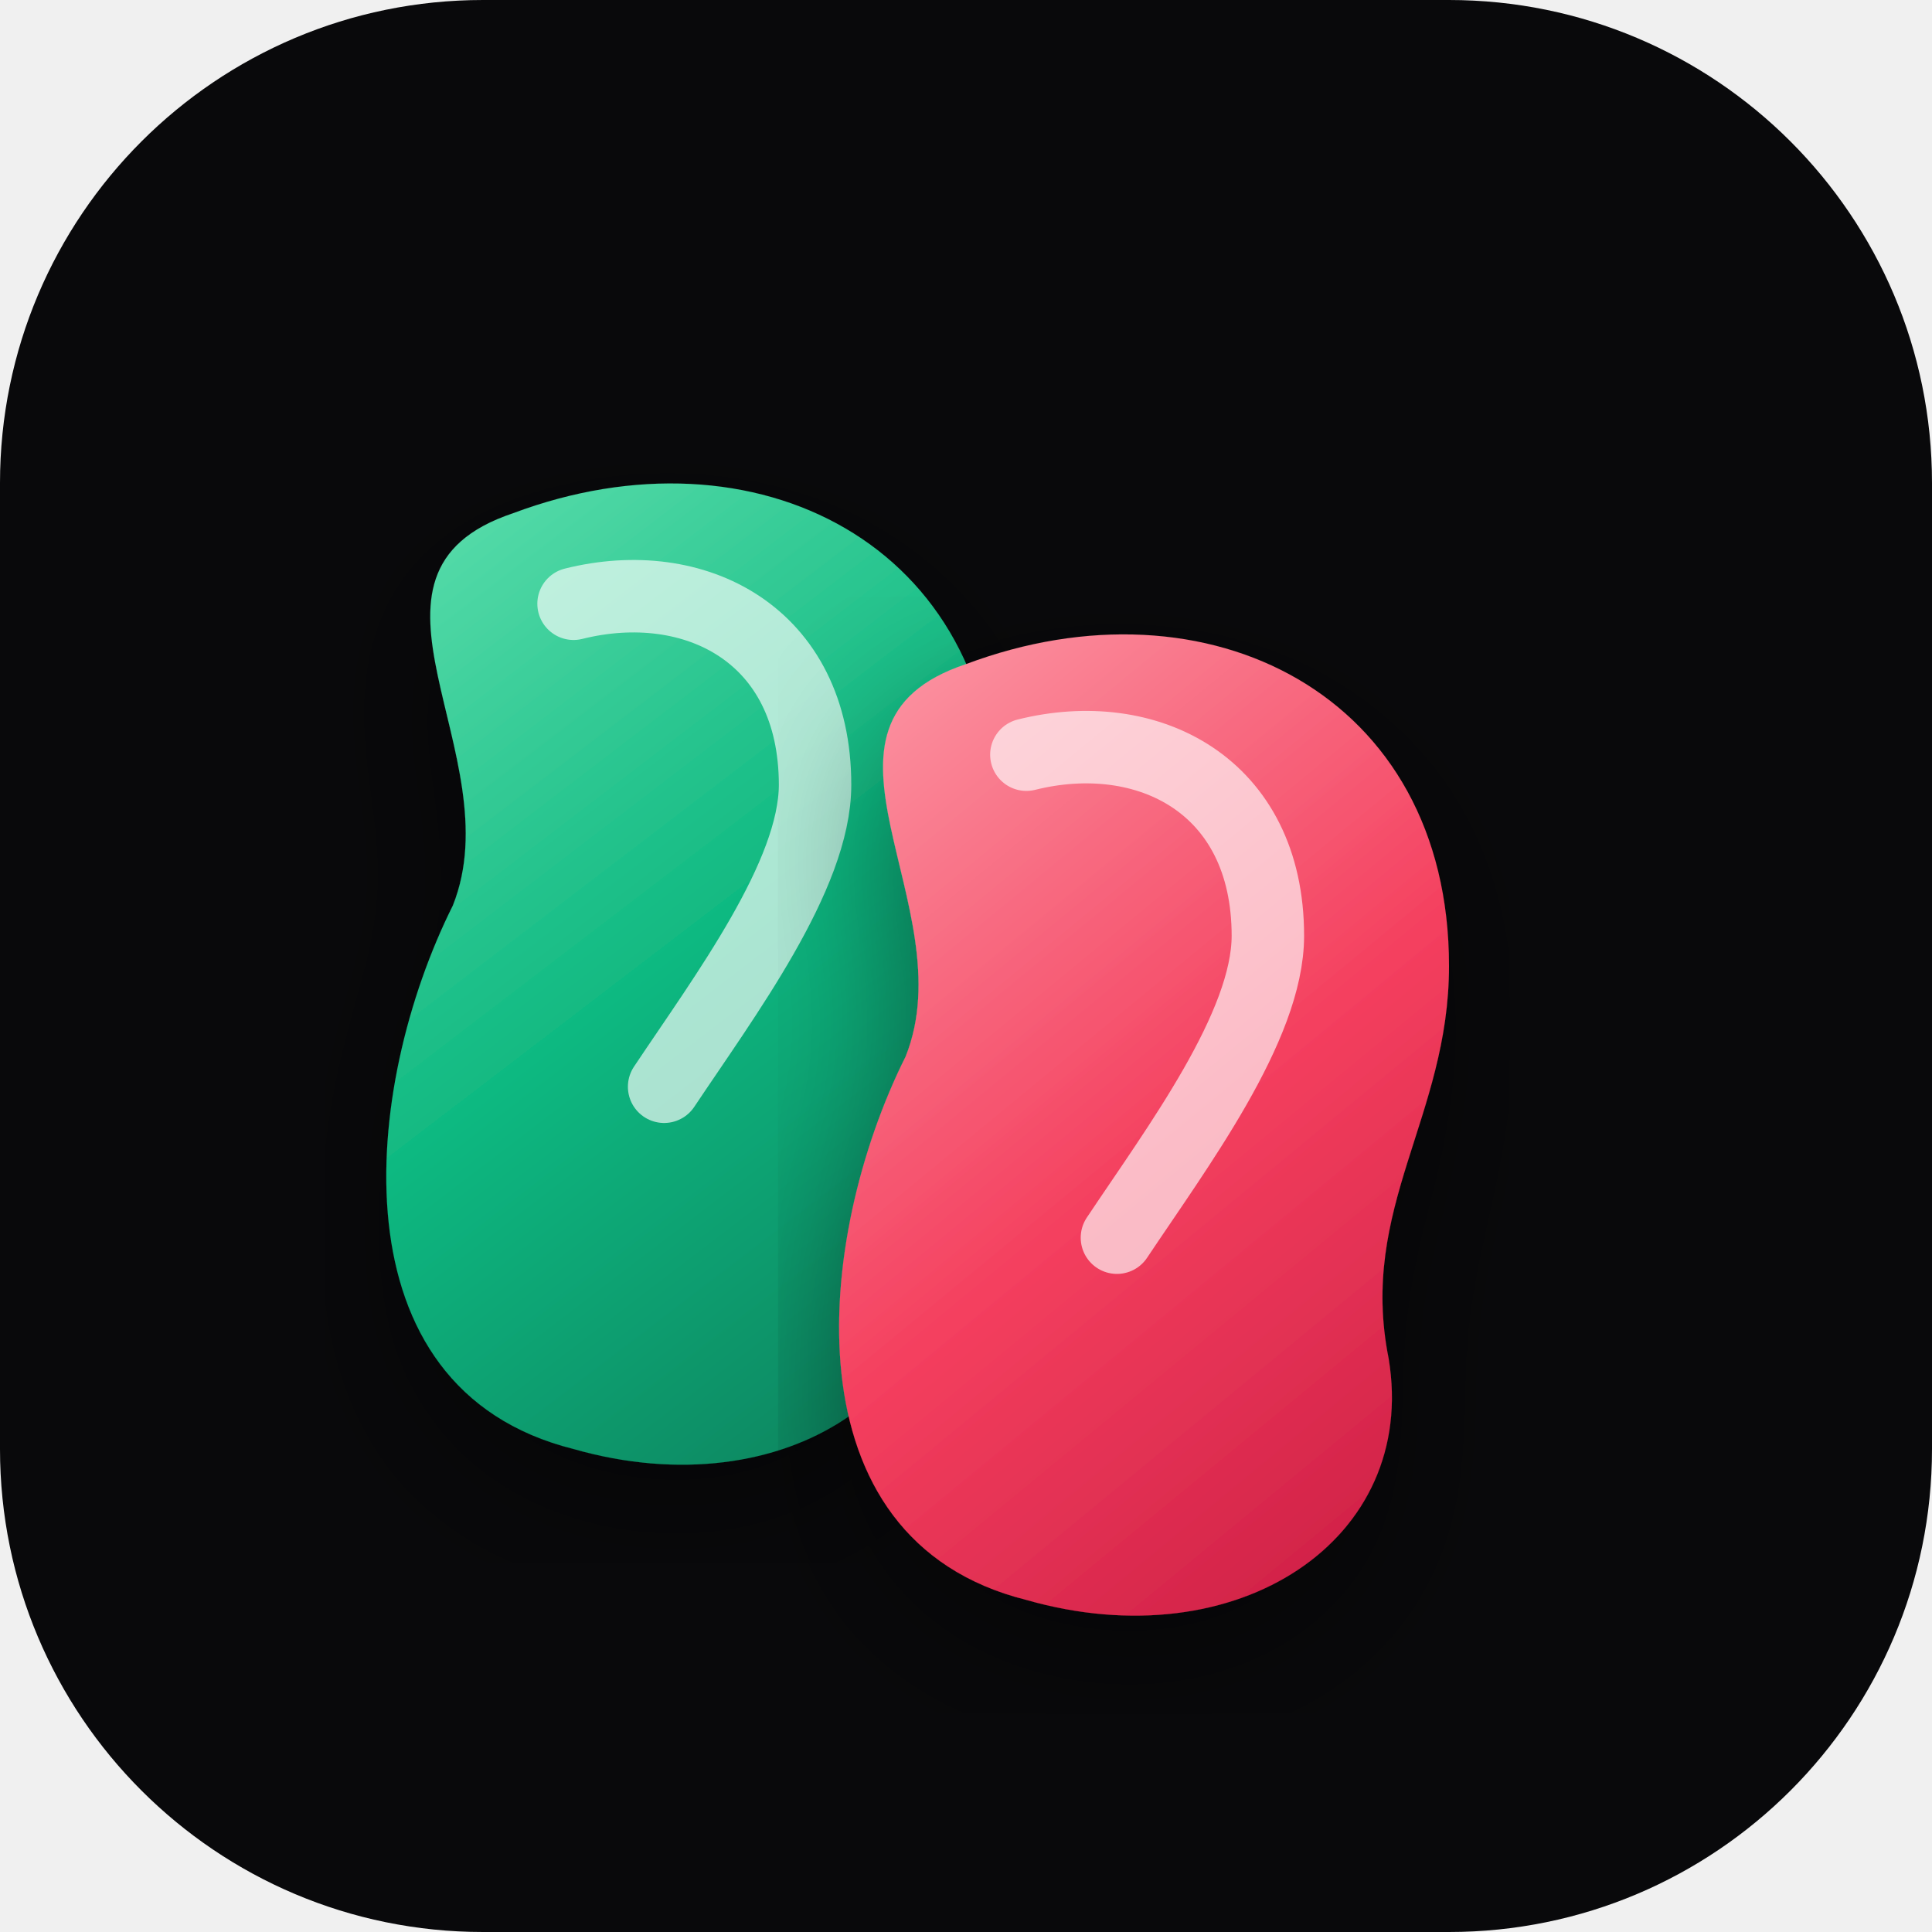
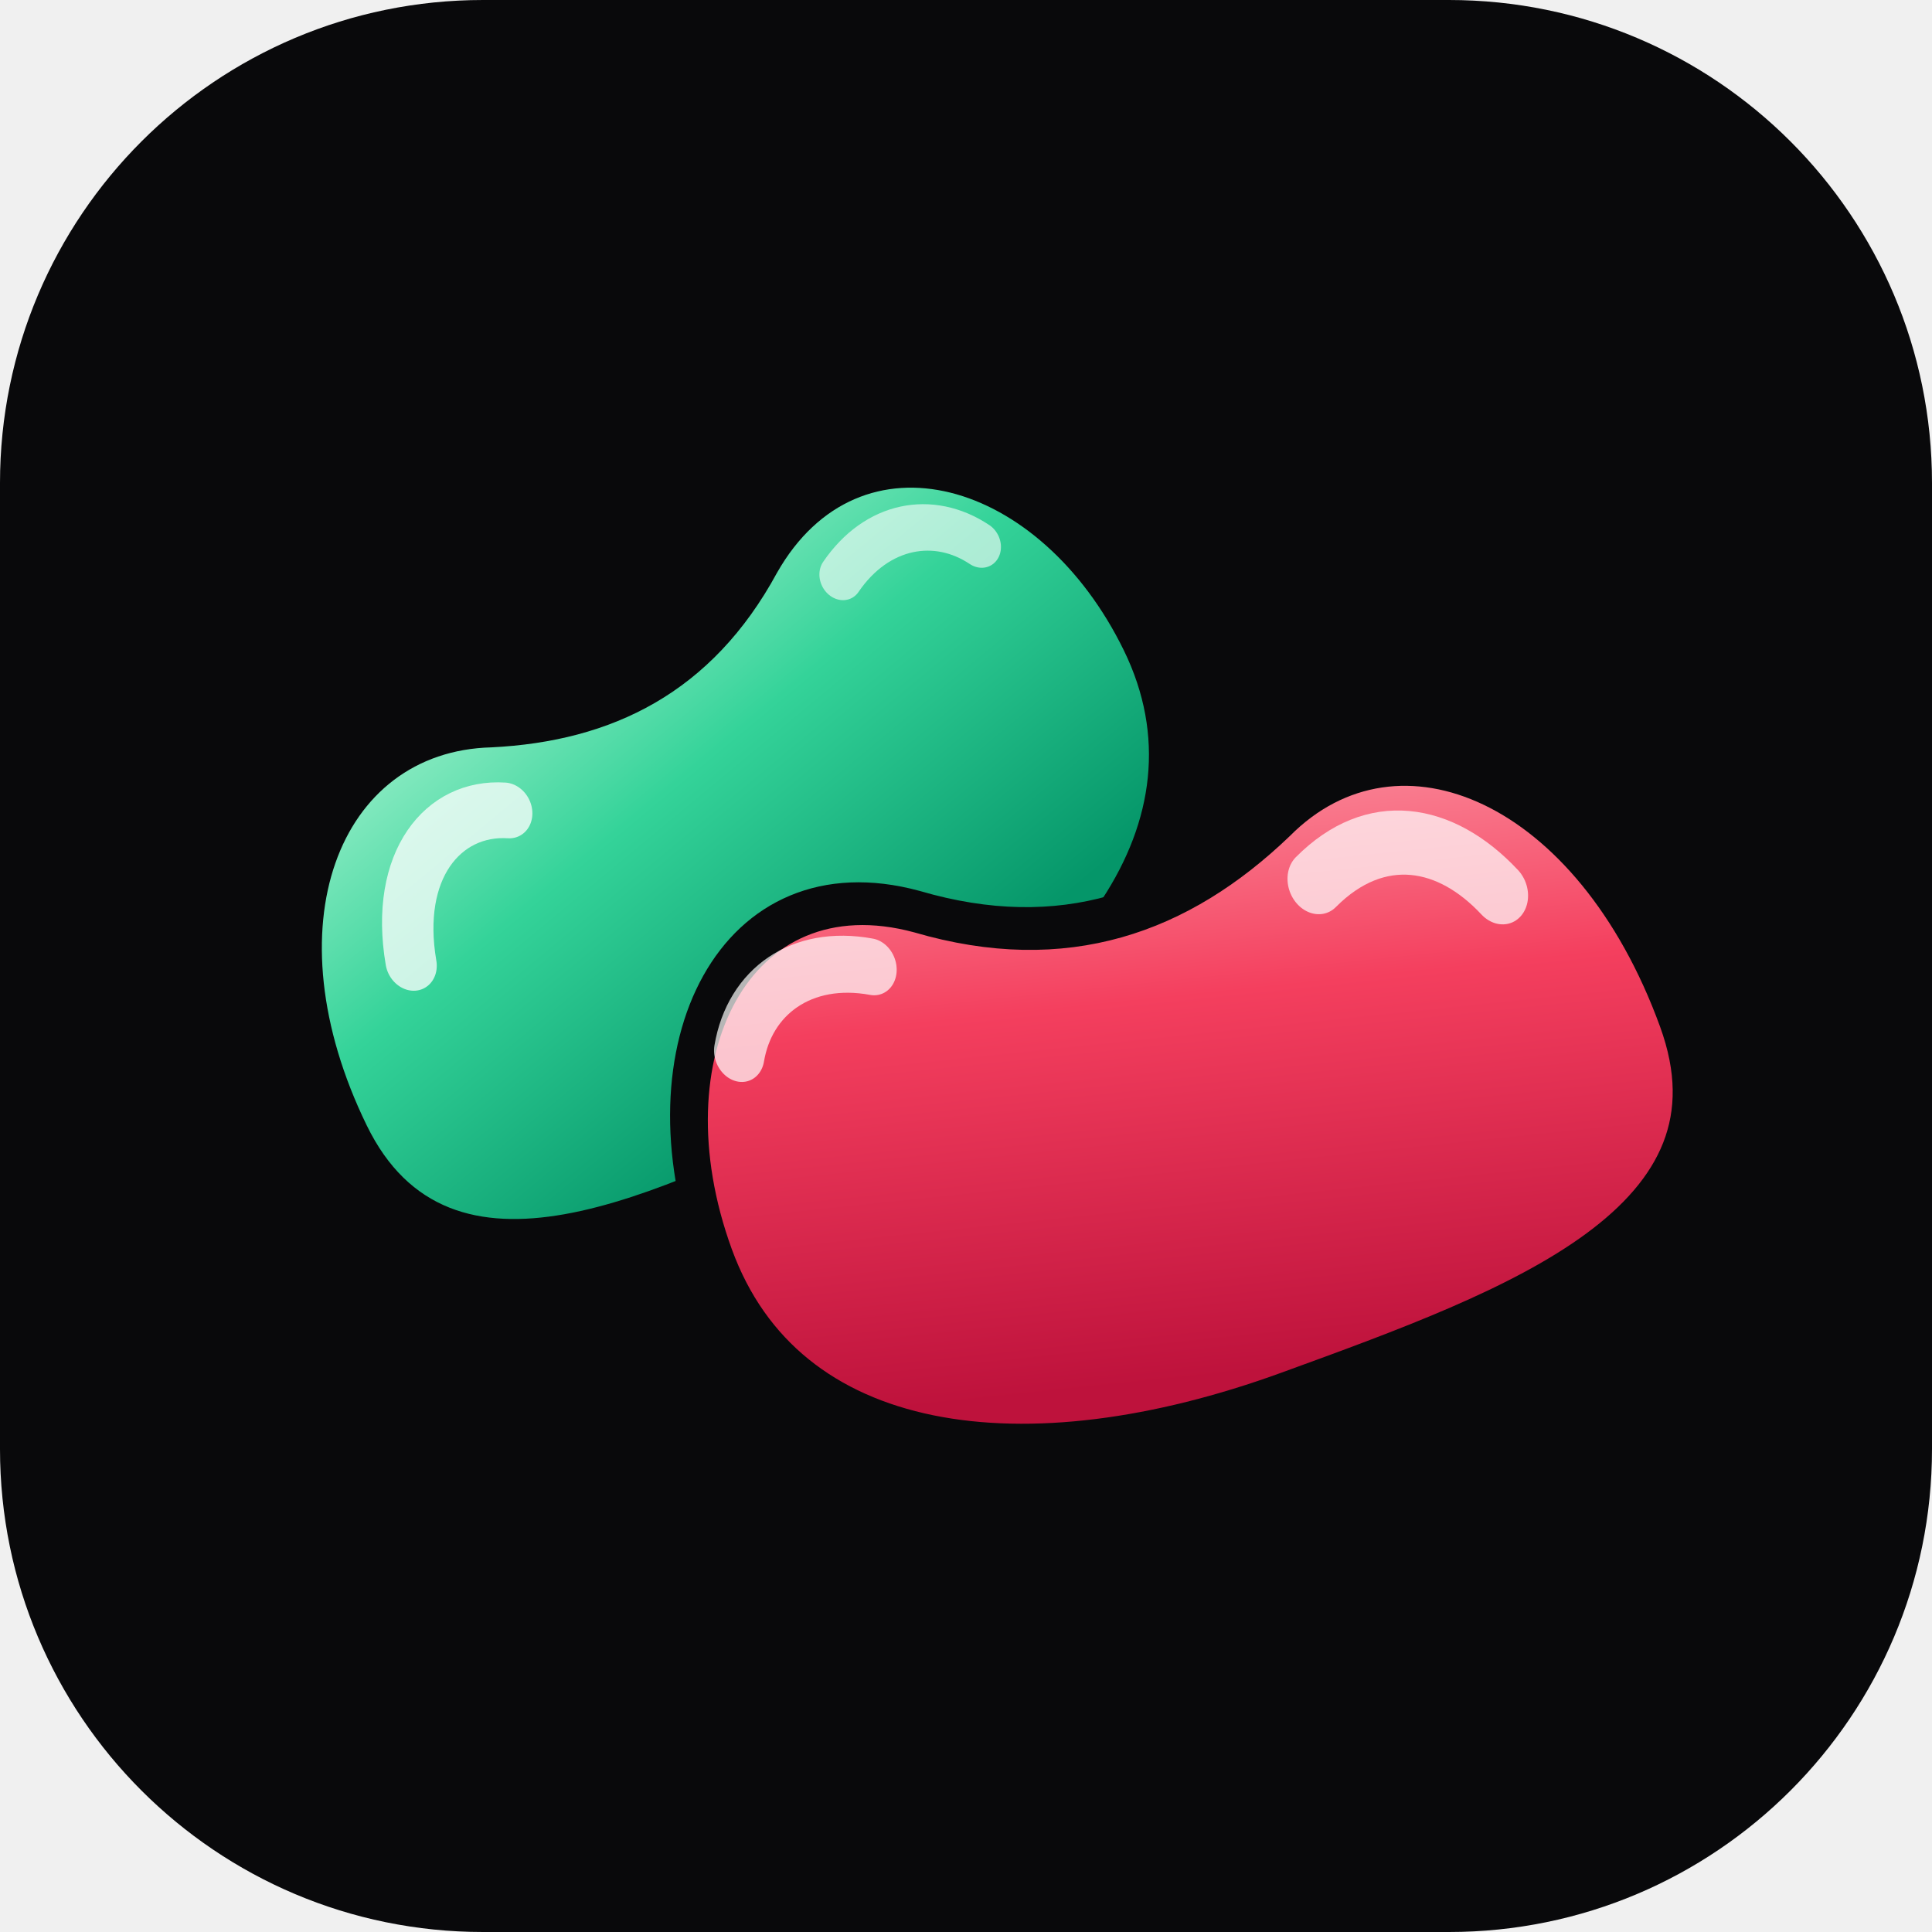
<svg xmlns="http://www.w3.org/2000/svg" viewBox="0 0 64 64" fill="none">
  <defs>
-     <linearGradient id="emeraldBean" x1="10" y1="14" x2="36" y2="48" gradientUnits="userSpaceOnUse">
-       <stop offset="0%" stop-color="#6ee7b7" />
-       <stop offset="50%" stop-color="#10b981" />
-       <stop offset="100%" stop-color="#047857" />
+     <linearGradient id="emeraldBean" x1="0" y1="0" x2="0.4" y2="1">
+       <stop offset="0%" stop-color="#a7f3d0" />
+       <stop offset="45%" stop-color="#34d399" />
+       <stop offset="100%" stop-color="#059669" />
    </linearGradient>
-     <linearGradient id="berryBean" x1="26" y1="20" x2="54" y2="54" gradientUnits="userSpaceOnUse">
+     <linearGradient id="berryBean" x1="0" y1="0" x2="0.4" y2="1">
      <stop offset="0%" stop-color="#fda4af" />
-       <stop offset="50%" stop-color="#f43f5e" />
+       <stop offset="45%" stop-color="#f43f5e" />
      <stop offset="100%" stop-color="#be123c" />
    </linearGradient>
-     <filter id="glow" x="-10%" y="-10%" width="120%" height="120%">
-       <feDropShadow dx="0" dy="2" stdDeviation="2.5" flood-color="#000000" flood-opacity="0.4" />
-     </filter>
  </defs>
  <rect width="64" height="64" rx="16" fill="#09090b" />
-   <g filter="url(#glow)">
-     <path d="M17 17 C25 14, 33 18, 33 27 C33 32, 30 35, 31 40 C32 46, 26 50, 19 48 C11 46, 12 36, 15 30 C17 25, 11 19, 17 17 Z" fill="url(#emeraldBean)" />
-     <path d="M19 20 C23 19, 27 21, 27 26 C27 29, 24 33, 22 36" stroke="#ffffff" stroke-width="2.4" stroke-linecap="round" opacity="0.65" />
+   <g transform="translate(24 28) rotate(-26) scale(0.92 1.05)">
+     <path d="M-16 3 C-16 -4 -11 -8 -6 -6 C-2 -4.5 2 -4.5 6 -7 C11 -10 16 -6 16 0 C16 6 9 9 0 9 C-8 9 -16 9 -16 3 Z" fill="url(#emeraldBean)" />
+     <path d="M-12 -1 C-11 -4 -8.5 -5 -6.5 -4" stroke="#fff" stroke-width="1.8" stroke-linecap="round" opacity="0.75" />
+     <path d="M8 -6 C10 -7 12 -6.5 13 -5" stroke="#fff" stroke-width="1.5" stroke-linecap="round" opacity="0.6" />
  </g>
-   <g filter="url(#glow)">
-     <path d="M32 22 C40 19, 48 23, 48 32 C48 37, 45 40, 46 45 C47 51, 41 55, 34 53 C26 51, 27 41, 30 35 C32 30, 26 24, 32 22 Z" fill="url(#berryBean)" />
-     <path d="M34 25 C38 24, 42 26, 42 31 C42 34, 39 38, 37 41" stroke="#ffffff" stroke-width="2.4" stroke-linecap="round" opacity="0.65" />
+   <g transform="translate(39 36) rotate(-20) scale(-1.02 1.2)">
+     <path d="M-16 3 C-16 -4 -11 -8 -6 -6 C-2 -4.5 2 -4.5 6 -7 C11 -10 16 -6 16 0 C16 6 9 9 0 9 C-8 9 -16 9 -16 3 Z" fill="url(#berryBean)" stroke="#09090b" stroke-width="1.2" />
+     <path d="M8 -6 C10 -7 12 -6.5 13 -5" stroke="#fff" stroke-width="1.6" stroke-linecap="round" opacity="0.7" />
+     <path d="M-6.5 -4 C-9 -5 -11 -4 -12 -2" stroke="#fff" stroke-width="1.8" stroke-linecap="round" opacity="0.7" />
  </g>
</svg>
